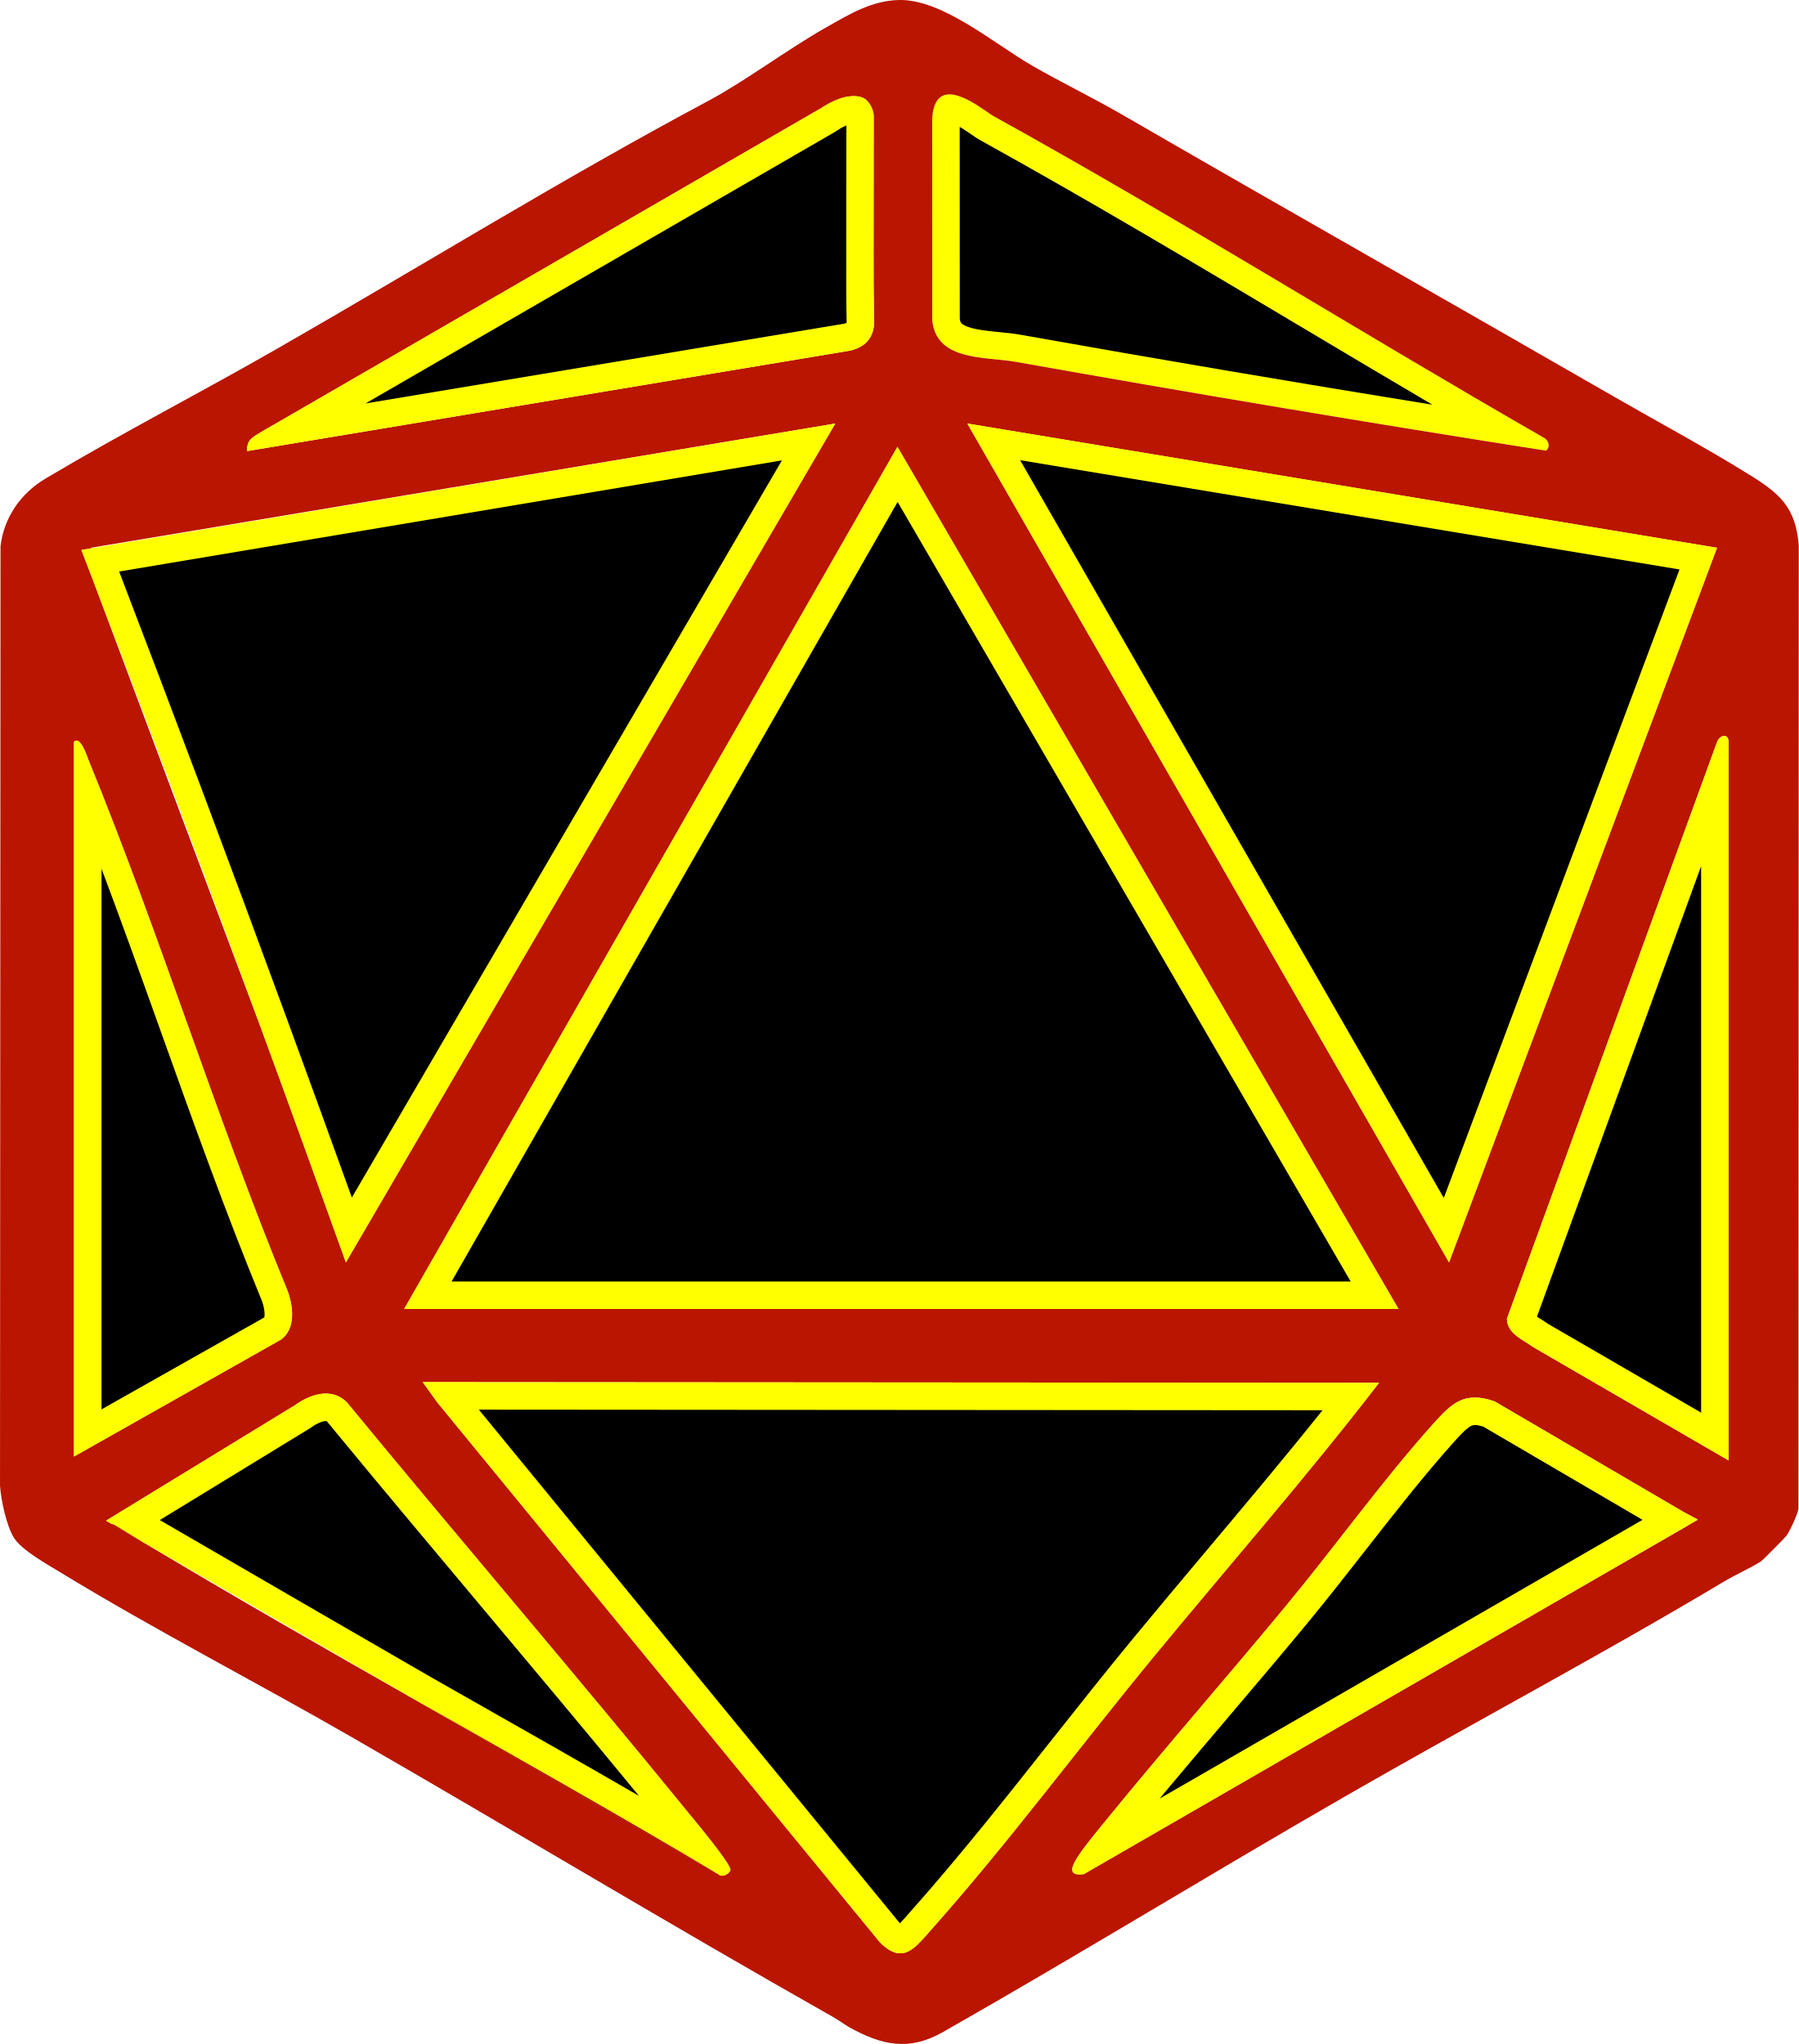
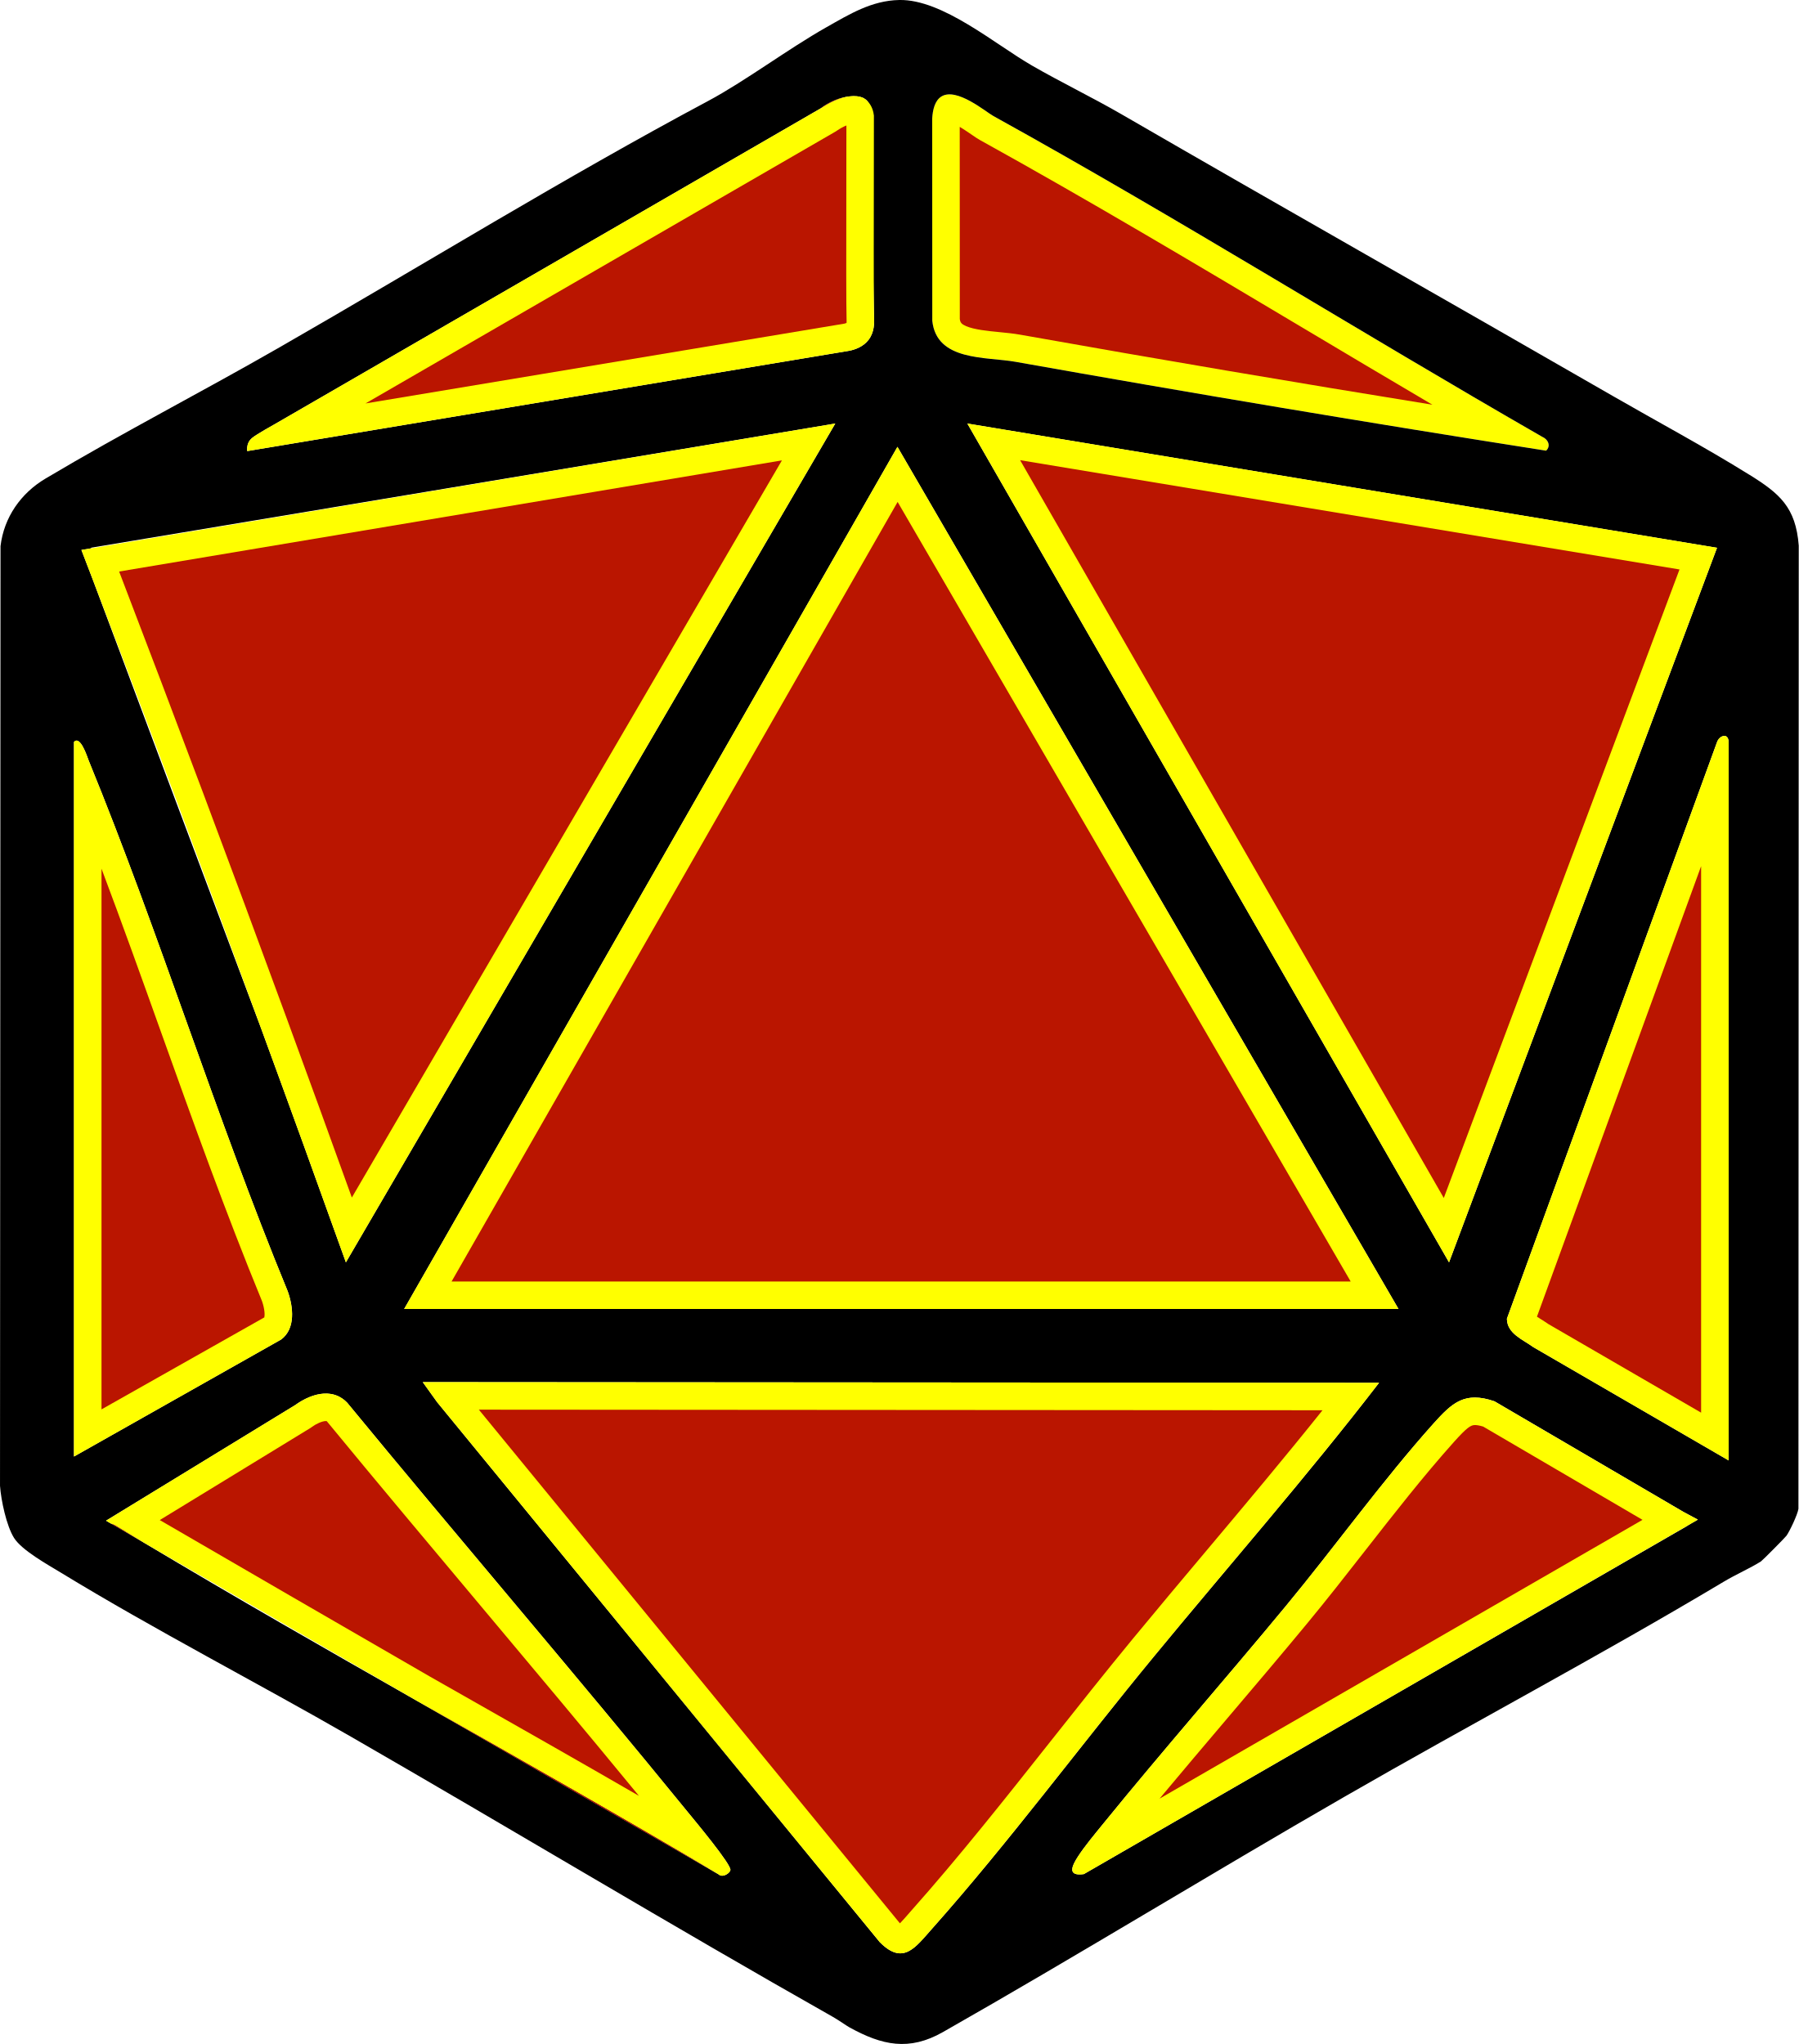
<svg xmlns="http://www.w3.org/2000/svg" id="_Слой_2" data-name="Слой 2" viewBox="0 0 1417.32 1610.84">
  <defs>
    <style>
      .cls-1 {
        fill: #ba1500;
      }

      .cls-2 {
        fill: #ff0;
      }
    </style>
  </defs>
  <g id="_Слой_1-2" data-name="Слой 1">
    <path d="M83.54,1198.43s.03.03.06.03c0-.03.03-.09.09-.12-.06.03-.09.06-.15.09ZM91.06,1202.31c-1.13-.67-2.36-1.25-3.67-1.65,8.78,5.11,17.56,10.22,26.35,15.3-7.56-4.53-15.12-9.09-22.67-13.65ZM328.3,1340.28c79.22,45.75,158.53,91.37,237.88,136.84-78.64-46.66-158.32-91.64-237.88-136.84ZM646.9,85.29c6.55-4.5,12.97-7.34,18.67-8.69-8.54,1.77-15.02,5.66-18.67,8.69Z" />
    <g>
-       <path d="M1184.14,338.82c-125.08-19.84-253.43-41.46-382.1-64.36-4.93-.88-10.21-1.4-15.81-1.95-27.24-2.67-39.05-6.12-40.79-20.37-.02-26.79-.02-53.59-.03-80.38,0-26.02-.01-52.04-.03-78.06.43-6.53,1.98-8.29,2.14-8.45,0,0,0,0,0,0,.04,0,.25-.04.66-.04,6.28,0,18.29,8.31,23.41,11.86,2.38,1.65,4.27,2.95,5.85,3.83,85.2,47.15,170.6,98.04,253.18,147.26,50.25,29.95,101.97,60.77,153.51,90.67Z" />
+       <path class="cls-1" d="M1184.14,338.82c-125.08-19.84-253.43-41.46-382.1-64.36-4.93-.88-10.21-1.4-15.81-1.95-27.24-2.67-39.05-6.12-40.79-20.37-.02-26.79-.02-53.59-.03-80.38,0-26.02-.01-52.04-.03-78.06.43-6.53,1.98-8.29,2.14-8.45,0,0,0,0,0,0,.04,0,.25-.04.66-.04,6.28,0,18.29,8.31,23.41,11.86,2.38,1.65,4.27,2.95,5.85,3.83,85.2,47.15,170.6,98.04,253.18,147.26,50.25,29.95,101.97,60.77,153.51,90.67Z" />
      <path class="cls-2" d="M756.22,99.97c2.59,1.55,5.66,3.56,9.2,6.01,2.63,1.82,4.71,3.26,6.78,4.4,85.04,47.06,170.36,97.91,252.87,147.08,34.03,20.28,68.74,40.97,103.61,61.49-106.83-17.27-215.68-35.76-324.74-55.17-5.35-.95-11.1-1.52-16.65-2.06-9.2-.9-19.63-1.92-26.06-4.71-3.62-1.57-4.54-2.76-4.95-5.56-.02-26.95-.02-53.9-.03-80.85,0-23.54-.01-47.09-.03-70.64M748.18,74.36c-2.29,0-4.43.49-6.3,1.62-5.32,3.24-6.95,10.65-7.34,17.38.03,53.15.03,106.27.06,159.39,3.33,32.1,42.35,28.24,65.54,32.37,139.1,24.75,278.51,48.16,418.11,70.04.61-.55,1.74-1.77,1.99-3.58.4-2.78-1.56-5.81-4.9-7.28-144.4-82.92-286.71-172.15-432.64-252.9-5.04-2.79-22.11-17.05-34.52-17.04h0Z" />
    </g>
-     <path class="cls-1" d="M1378.37,374.11c-35.19-21.91-72.98-42.1-107.1-61.78-130.29-75.09-261.13-149.08-387.6-222.3-23.01-13.31-47.49-25.09-70.47-38.34C783.95,34.86,742.7-.66,708.59,0c-21.79.43-39.14,11.14-57.53,21.54-29.99,16.95-64.2,42.62-93.05,58.02-113.58,60.62-225.33,129.65-337.81,194.21-61.11,35.1-122.64,66.68-184.36,103.39-19.34,11.51-32.71,30.42-35.43,53.24l-.4,740.56c.83,11.44,5.05,31.43,11.02,41,6.15,9.85,26.77,21.21,36.9,27.39,73.53,44.89,154.56,86.63,228.73,129.37,126.99,73.16,252.99,149.11,379.34,220.59,5.29,3,10.62,6.92,13.43,8.48,25.58,14.08,46.82,18.85,73.53,3.67,105.14-59.79,210.8-124.66,316.46-185.49,99.42-57.25,200.82-110.89,298.77-169.43,9.7-5.81,21.3-10.86,29.38-16.03,1.19-.76,19.06-18.79,20.07-20.2,2.66-3.7,8.81-16.8,9.45-21.24l.25-759.04c-2.33-30.39-15.15-41.13-38.95-55.94ZM1352.94,431.7l-211.16,563.15-379.55-661.06,590.72,97.92ZM741.88,75.99c11.99-7.28,34.85,12.12,40.82,15.42,145.93,80.75,288.24,169.98,432.64,252.9,3.34,1.47,5.29,4.5,4.9,7.28-.25,1.81-1.38,3.03-1.99,3.58-139.59-21.88-279-45.29-418.11-70.04-23.19-4.13-62.21-.28-65.54-32.37-.03-53.12-.03-106.24-.06-159.39.4-6.73,2.02-14.14,7.34-17.38ZM1101.97,1031.6H318.45l388.7-679.45,394.82,679.45ZM195.83,348.72c.7-1.47,1.65-2.57,2.85-3.58,1.16-.98,2.54-1.87,4.22-2.91,3.76-2.33,8.11-4.93,13.07-7.65,143.63-83.08,287.3-166.18,430.93-249.29,3.64-3.03,10.13-6.92,18.67-8.69.49-.12,1.01-.21,1.53-.31.4-.09.8-.15,1.19-.18.25-.06.52-.09.76-.12h.09c4.5-.58,8.35-.12,11.2,1.26,1.22.61,2.26,1.38,3.06,2.33.98,1.13,3.21,4.31,2.14,11.54,1.8,84.03,2.78,145.35,3.21,160.52.06,2.75.31,10.01-4.28,16.1-4.19,5.54-10.56,7.68-14.87,8.63-157.62,26.28-315.29,52.54-472.91,78.82-.64.09-1.26.21-1.9.31-.18-1.65-.18-4.19,1.04-6.76ZM71.79,432.13c.06-.18.12-.34.18-.52l586.19-97.83-385.61,661.06c-22.06-61.6-44.37-123.19-66.98-184.82-44.34-118.14-88.77-236.23-132.92-354.43-2.72-7.07-5.78-15.12-8.51-22.18,2.54-.43,5.11-.86,7.65-1.28ZM58.29,584.73c5.05-5.6,10.56,12.12,11.54,14.5,56.3,137.67,100.27,280.84,156.91,418.47,4.38,12.27,6.3,29.34-5.17,37.91l-163.28,92.26v-563.15ZM566.18,1477.12c-79.34-45.47-158.66-91.09-237.88-136.84-71.88-40.82-143.69-81.82-214.56-124.32-8.78-5.08-17.56-10.19-26.35-15.3-1.25-.73-2.54-1.47-3.79-2.2-.03,0-.03-.03-.06-.03.06-.03.09-.06.15-.09,24.45-14.93,48.9-29.9,73.35-44.83,25.27-15.45,50.55-30.91,75.82-46.36,1.35-1.01,18.51-13.8,33.6-6.85,2.08.98,4.65,2.54,7.16,5.2,88.77,107.95,179.98,214.1,268.23,322.45,5.45,6.7,34.55,41.49,33.69,45.84-.49,2.48-6.12,6.33-9.36,3.34ZM734.66,1519.72c-13.56,15.27-23.04,29.38-41.43,10.86l-348.77-425.54c-3.8-5.26-7.59-10.56-11.35-15.82,251.16.15,502.35.34,753.54.52-56.73,73.71-118.3,143.94-177.48,215.79-57.71,70.01-114.62,146.85-174.51,214.19ZM1329.63,1202.34l-.09.18-475.48,274.41c-13.13,1.84-9.7-6.06-4.65-13.86,5.38-8.29,13.59-18.08,19.98-25.95,47-57.8,96.3-114.01,143.79-171.42,38.62-46.66,76.31-99.14,116.34-143.82,14.6-16.28,24.6-25.67,48.1-17.53,30.54,17.87,61.05,35.74,91.58,53.61,19.03,11.14,38.1,22.31,57.13,33.44.58.31,1.13.61,1.71.92l.18.09c1.84.98,3.64,1.93,5.45,2.94,1.41.73,2.82,1.47,4.19,2.23-2.75,1.59-5.48,3.18-8.23,4.74ZM1362.09,1150.94l-153.97-89.32c-8.26-6.06-20.56-10.53-20.75-22.34l165.6-454.52c1.47-3.98,5.08-5.48,7.04-4.53,1.35.64,2.08,2.51,2.08,4.5v566.21Z" />
+     <path d="M1378.37,374.11c-35.19-21.91-72.98-42.1-107.1-61.78-130.29-75.09-261.13-149.08-387.6-222.3-23.01-13.31-47.49-25.09-70.47-38.34C783.95,34.86,742.7-.66,708.59,0c-21.79.43-39.14,11.14-57.53,21.54-29.99,16.95-64.2,42.62-93.05,58.02-113.58,60.62-225.33,129.65-337.81,194.21-61.11,35.1-122.64,66.68-184.36,103.39-19.34,11.51-32.71,30.42-35.43,53.24l-.4,740.56c.83,11.44,5.05,31.43,11.02,41,6.15,9.85,26.77,21.21,36.9,27.39,73.53,44.89,154.56,86.63,228.73,129.37,126.99,73.16,252.99,149.11,379.34,220.59,5.29,3,10.62,6.92,13.43,8.48,25.58,14.08,46.82,18.85,73.53,3.67,105.14-59.79,210.8-124.66,316.46-185.49,99.42-57.25,200.82-110.89,298.77-169.43,9.7-5.81,21.3-10.86,29.38-16.03,1.19-.76,19.06-18.79,20.07-20.2,2.66-3.7,8.81-16.8,9.45-21.24l.25-759.04c-2.33-30.39-15.15-41.13-38.95-55.94ZM1352.94,431.7l-211.16,563.15-379.55-661.06,590.72,97.92ZM741.88,75.99c11.99-7.28,34.85,12.12,40.82,15.42,145.93,80.75,288.24,169.98,432.64,252.9,3.34,1.47,5.29,4.5,4.9,7.28-.25,1.81-1.38,3.03-1.99,3.58-139.59-21.88-279-45.29-418.11-70.04-23.19-4.13-62.21-.28-65.54-32.37-.03-53.12-.03-106.24-.06-159.39.4-6.73,2.02-14.14,7.34-17.38ZM1101.97,1031.6H318.45l388.7-679.45,394.82,679.45ZM195.83,348.72c.7-1.47,1.65-2.57,2.85-3.58,1.16-.98,2.54-1.87,4.22-2.91,3.76-2.33,8.11-4.93,13.07-7.65,143.63-83.08,287.3-166.18,430.93-249.29,3.64-3.03,10.13-6.92,18.67-8.69.49-.12,1.01-.21,1.53-.31.4-.09.8-.15,1.19-.18.25-.06.52-.09.76-.12h.09c4.5-.58,8.35-.12,11.2,1.26,1.22.61,2.26,1.38,3.06,2.33.98,1.13,3.21,4.31,2.14,11.54,1.8,84.03,2.78,145.35,3.21,160.52.06,2.75.31,10.01-4.28,16.1-4.19,5.54-10.56,7.68-14.87,8.63-157.62,26.28-315.29,52.54-472.91,78.82-.64.09-1.26.21-1.9.31-.18-1.65-.18-4.19,1.04-6.76ZM71.79,432.13c.06-.18.12-.34.18-.52l586.19-97.83-385.61,661.06c-22.06-61.6-44.37-123.19-66.98-184.82-44.34-118.14-88.77-236.23-132.92-354.43-2.72-7.07-5.78-15.12-8.51-22.18,2.54-.43,5.11-.86,7.65-1.28ZM58.29,584.73c5.05-5.6,10.56,12.12,11.54,14.5,56.3,137.67,100.27,280.84,156.91,418.47,4.38,12.27,6.3,29.34-5.17,37.91l-163.28,92.26v-563.15ZM566.18,1477.12c-79.34-45.47-158.66-91.09-237.88-136.84-71.88-40.82-143.69-81.82-214.56-124.32-8.78-5.08-17.56-10.19-26.35-15.3-1.25-.73-2.54-1.47-3.79-2.2-.03,0-.03-.03-.06-.03.06-.03.09-.06.15-.09,24.45-14.93,48.9-29.9,73.35-44.83,25.27-15.45,50.55-30.91,75.82-46.36,1.35-1.01,18.51-13.8,33.6-6.85,2.08.98,4.65,2.54,7.16,5.2,88.77,107.95,179.98,214.1,268.23,322.45,5.45,6.7,34.55,41.49,33.69,45.84-.49,2.48-6.12,6.33-9.36,3.34ZM734.66,1519.72c-13.56,15.27-23.04,29.38-41.43,10.86l-348.77-425.54c-3.8-5.26-7.59-10.56-11.35-15.82,251.16.15,502.35.34,753.54.52-56.73,73.71-118.3,143.94-177.48,215.79-57.71,70.01-114.62,146.85-174.51,214.19ZM1329.63,1202.34l-.09.18-475.48,274.41c-13.13,1.84-9.7-6.06-4.65-13.86,5.38-8.29,13.59-18.08,19.98-25.95,47-57.8,96.3-114.01,143.79-171.42,38.62-46.66,76.31-99.14,116.34-143.82,14.6-16.28,24.6-25.67,48.1-17.53,30.54,17.87,61.05,35.74,91.58,53.61,19.03,11.14,38.1,22.31,57.13,33.44.58.31,1.13.61,1.71.92l.18.09c1.84.98,3.64,1.93,5.45,2.94,1.41.73,2.82,1.47,4.19,2.23-2.75,1.59-5.48,3.18-8.23,4.74ZM1362.09,1150.94l-153.97-89.32c-8.26-6.06-20.56-10.53-20.75-22.34l165.6-454.52c1.47-3.98,5.08-5.48,7.04-4.53,1.35.64,2.08,2.51,2.08,4.5v566.21Z" />
    <g>
-       <path d="M709.37,1528.54c-.66,0-3.17-.39-8.11-5.26l-346.86-423.21c236.67.15,473.38.32,710.08.49-34.19,43.55-70.27,86.47-105.3,128.14-19.21,22.86-39.08,46.49-58.39,69.93-21.51,26.1-43.29,53.61-64.34,80.22-35.63,45.02-72.48,91.58-109.9,133.67-1.05,1.18-2.07,2.35-3.08,3.5-4.87,5.58-10.93,12.53-14.1,12.53Z" />
+       <path class="cls-1" d="M709.37,1528.54c-.66,0-3.17-.39-8.11-5.26l-346.86-423.21c236.67.15,473.38.32,710.08.49-34.19,43.55-70.27,86.47-105.3,128.14-19.21,22.86-39.08,46.49-58.39,69.93-21.51,26.1-43.29,53.61-64.34,80.22-35.63,45.02-72.48,91.58-109.9,133.67-1.05,1.18-2.07,2.35-3.08,3.5-4.87,5.58-10.93,12.53-14.1,12.53Z" />
      <path class="cls-2" d="M377.32,1110.93c221.77.14,446.28.3,664.76.46-29.9,37.42-60.95,74.35-91.21,110.35-19.23,22.87-39.11,46.52-58.44,69.99-21.58,26.19-43.39,53.74-64.48,80.38-35.54,44.91-72.29,91.34-109.51,133.21-1.07,1.2-2.11,2.39-3.13,3.57-1.82,2.08-4.21,4.82-6.2,6.86l-331.79-404.82M333.1,1089.22c3.76,5.26,7.56,10.56,11.35,15.82l348.77,425.54c6.24,6.28,11.45,8.81,16.15,8.81,9.15,0,16.33-9.58,25.28-19.67,59.88-67.35,116.8-144.18,174.51-214.19,59.18-71.85,120.74-142.07,177.48-215.79-251.19-.18-502.38-.37-753.54-.52h0Z" />
    </g>
    <g>
-       <path d="M230.88,338.48c140.47-81.25,280.98-162.53,421.45-243.81l.36-.21.35-.24c6.46-4.44,11.74-6.3,15.02-7.08l.13-.03c.25-.06.52-.1.79-.15l.28-.05.08-.02.69-.05.38-.1h.12c.81-.12,1.57-.17,2.28-.17,1.33,0,2.13.18,2.52.31.13.1.3.24.48.42,1.26,1.24,1.76,3.17,1.96,4.47-.02,19.94-.04,38.58-.07,55.62-.08,56.03-.13,93.04.21,104.54.06,1.93.18,6.23-2.09,9.24-1.59,2.11-4.39,3.63-8.3,4.53-79.17,13.2-158.35,26.4-237.54,39.59-66.37,11.06-132.74,22.12-199.1,33.18Z" />
+       <path class="cls-1" d="M230.88,338.48c140.47-81.25,280.98-162.53,421.45-243.81l.36-.21.35-.24c6.46-4.44,11.74-6.3,15.02-7.08l.13-.03c.25-.06.52-.1.79-.15l.28-.05.08-.02.69-.05.38-.1h.12c.81-.12,1.57-.17,2.28-.17,1.33,0,2.13.18,2.52.31.13.1.3.24.48.42,1.26,1.24,1.76,3.17,1.96,4.47-.02,19.94-.04,38.58-.07,55.62-.08,56.03-.13,93.04.21,104.54.06,1.93.18,6.23-2.09,9.24-1.59,2.11-4.39,3.63-8.3,4.53-79.17,13.2-158.35,26.4-237.54,39.59-66.37,11.06-132.74,22.12-199.1,33.18Z" />
      <path class="cls-2" d="M666.93,98.89c-.02,17.21-.04,33.4-.06,48.35-.08,56.21-.13,93.34.21,105.01v.1c.02.48.05,1.46-.05,2.17-.34.15-.87.35-1.66.54-78.98,13.17-157.96,26.33-236.96,39.49-46.81,7.8-93.62,15.6-140.42,23.4,127.43-73.71,251.54-145.51,369.76-213.91l.73-.42.69-.47c3.05-2.1,5.69-3.43,7.75-4.27M672.81,75.74c-1.17,0-2.39.08-3.67.25h-.09c-.24.03-.52.06-.77.12-.4.03-.8.09-1.19.18-.52.09-1.04.18-1.53.31-5.69,1.35-12.12,4.19-18.67,8.69-143.63,83.11-287.3,166.21-430.93,249.29-4.96,2.72-9.3,5.32-13.07,7.65-1.68,1.04-3.06,1.93-4.22,2.91-1.19,1.01-2.14,2.11-2.85,3.58-1.22,2.57-1.22,5.11-1.04,6.76.64-.09,1.26-.21,1.9-.31,157.62-26.28,315.29-52.54,472.91-78.82,4.31-.95,10.68-3.09,14.87-8.63,4.63-6.12,4.36-13.52,4.28-16.1-.43-14.9-.21-76.19-.14-160.54-.29-2.57-1.27-7.65-5.22-11.52-1.43-1.4-2.74-2.17-3.06-2.33-2.04-.99-4.59-1.5-7.53-1.5h0Z" />
    </g>
    <path class="cls-1" d="M665.56,76.6c-5.69,1.35-12.12,4.19-18.67,8.69,3.64-3.03,10.13-6.92,18.67-8.69Z" />
    <g>
-       <polygon points="783.02 348.22 1338.16 440.24 1139.71 969.48 783.02 348.22" />
+       <polygon class="cls-1" points="783.02 348.22 1338.16 440.24 1139.71 969.48 783.02 348.22" />
      <path class="cls-2" d="M803.81,362.66l519.57,86.12-185.73,495.32-333.84-581.45M762.23,333.78l379.55,661.06,211.16-563.15-590.72-97.92h0Z" />
    </g>
    <g>
-       <path d="M1214.03,1052.51c-1.96-1.4-3.97-2.66-5.93-3.89-5.64-3.53-8.76-5.72-9.64-8.13l152.78-419.33v510.95l-137.22-79.6Z" />
+       <path class="cls-1" d="M1214.03,1052.51c-1.96-1.4-3.97-2.66-5.93-3.89-5.64-3.53-8.76-5.72-9.64-8.13l152.78-419.33v510.95l-137.22-79.6Z" />
      <path class="cls-2" d="M1340.41,682.59v430.7l-120.5-69.9c-2.09-1.47-4.18-2.78-6.05-3.95-.84-.52-1.85-1.16-2.81-1.78l129.36-355.06M1358.72,579.96c-1.98,0-4.56,1.6-5.74,4.8l-165.6,454.52c.18,11.81,12.48,16.28,20.75,22.34l153.97,89.32v-566.21c0-1.99-.73-3.86-2.08-4.5-.38-.18-.82-.28-1.29-.28h0Z" />
    </g>
    <g>
-       <path d="M867.55,1456.63c2.56-3.24,5.21-6.49,7.72-9.56l2.53-3.1c26.43-32.5,54.08-65.08,80.82-96.59,20.73-24.42,42.16-49.67,62.91-74.76,15.29-18.47,30.66-38.14,45.53-57.17,22.86-29.25,46.49-59.49,70.53-86.32,11.19-12.48,16.58-16.91,24.58-16.91,3.13,0,6.71.67,10.93,2.06,14.91,8.72,142.7,83.53,142.7,83.53-99.96,57.74-199.87,115.42-299.78,173.1-49.49,28.57-98.98,57.14-148.46,85.71Z" />
+       <path class="cls-1" d="M867.55,1456.63c2.56-3.24,5.21-6.49,7.72-9.56l2.53-3.1c26.43-32.5,54.08-65.08,80.82-96.59,20.73-24.42,42.16-49.67,62.91-74.76,15.29-18.47,30.66-38.14,45.53-57.17,22.86-29.25,46.49-59.49,70.53-86.32,11.19-12.48,16.58-16.91,24.58-16.91,3.13,0,6.71.67,10.93,2.06,14.91,8.72,142.7,83.53,142.7,83.53-99.96,57.74-199.87,115.42-299.78,173.1-49.49,28.57-98.98,57.14-148.46,85.71Z" />
      <path class="cls-2" d="M1162.17,1123.06c1.23,0,3.3.22,6.5,1.19,14.6,8.54,29.19,17.09,43.78,25.63,15.26,8.94,30.53,17.87,45.8,26.81,9.75,5.71,19.51,11.42,29.27,17.14,2.24,1.31,4.47,2.62,6.71,3.93-95.17,54.97-191.47,110.56-284.84,164.47-31.9,18.42-63.81,36.84-95.71,55.25,17.72-21.26,35.66-42.4,53.21-63.08,20.75-24.44,42.2-49.72,62.99-74.86,15.38-18.59,30.81-38.32,45.72-57.41,22.75-29.11,46.27-59.2,70.06-85.76,10.27-11.46,13.28-13.31,16.51-13.31h0M1162.16,1101.38c-13.37,0-21.73,8.33-32.66,20.52-40.02,44.67-77.72,97.15-116.34,143.82-47.49,57.4-96.79,113.61-143.79,171.42-6.39,7.86-14.6,17.66-19.98,25.95-4.55,7.03-7.78,14.13,1.21,14.13.99,0,2.13-.09,3.44-.27,158.5-91.52,317.07-183.04,475.57-274.6,2.75-1.56,5.48-3.15,8.23-4.74-1.38-.77-2.79-1.5-4.19-2.23-1.81-1.01-3.61-1.96-5.45-2.94-.06-.03-.12-.06-.18-.09-.58-.31-1.13-.61-1.71-.92-19.03-11.14-38.1-22.31-57.13-33.44-30.54-17.87-61.05-35.74-91.58-53.61-5.91-2.05-10.96-2.98-15.45-2.98h0Z" />
    </g>
    <g>
-       <path d="M549.6,1454.74c-62.97-37.04-127.15-73.47-189.43-108.83l-26.51-15.05c-77.59-44.82-147.75-85.47-214.41-124.24-4.76-2.85-9.52-5.72-14.28-8.58,7.03-4.3,14.07-8.6,21.1-12.9,12.21-7.46,24.41-14.92,36.62-22.38l76.27-46.63.41-.31c3.34-2.51,10.77-6.74,17.4-6.74,1.92,0,3.61.35,5.16,1.06,1.31.62,2.5,1.47,3.59,2.56,40.01,48.65,81.17,97.72,120.98,145.18,48.47,57.78,98.58,117.52,146.96,176.91.57.7,1.4,1.72,2.44,2.98,5.54,6.74,10.05,12.33,13.71,16.96Z" />
+       <path class="cls-1" d="M549.6,1454.74c-62.97-37.04-127.15-73.47-189.43-108.83l-26.51-15.05c-77.59-44.82-147.75-85.47-214.41-124.24-4.76-2.85-9.52-5.72-14.28-8.58,7.03-4.3,14.07-8.6,21.1-12.9,12.21-7.46,24.41-14.92,36.62-22.38l76.27-46.63.41-.31c3.34-2.51,10.77-6.74,17.4-6.74,1.92,0,3.61.35,5.16,1.06,1.31.62,2.5,1.47,3.59,2.56,40.01,48.65,81.17,97.72,120.98,145.18,48.47,57.78,98.58,117.52,146.96,176.91.57.7,1.4,1.72,2.44,2.98,5.54,6.74,10.05,12.33,13.71,16.96Z" />
      <path class="cls-2" d="M256.76,1119.92h0c.28,0,.49.03.58.05.07.04.14.08.22.14,39.91,48.53,80.95,97.44,120.63,144.76,41.27,49.2,83.75,99.83,125.29,150.43-46.23-26.74-92.63-53.08-138.03-78.86-8.8-4.99-17.6-9.99-26.39-14.99-77.2-44.59-146.95-85.01-213.17-123.51,1.92-1.18,3.85-2.35,5.77-3.53,12.22-7.47,24.44-14.94,36.67-22.41l34.25-20.94,41.57-25.42.87-.54.82-.61c2.94-2.2,7.94-4.58,10.9-4.58M256.76,1098.24c-11.95,0-22.84,8.12-23.9,8.91-25.27,15.45-50.55,30.91-75.82,46.36-24.45,14.93-48.9,29.9-73.35,44.83-.06.03-.09.09-.09.12,1.25.73,2.54,1.47,3.79,2.2,1.32.4,2.54.98,3.67,1.65,7.56,4.56,15.12,9.12,22.67,13.65,71.45,41.55,142.99,82.99,214.56,124.32,79.56,45.19,159.24,90.18,237.88,136.84.84.78,1.84,1.09,2.87,1.09,2.95,0,6.13-2.59,6.49-4.43.86-4.35-28.24-39.14-33.69-45.84-88.25-108.35-179.46-214.5-268.23-322.45-2.51-2.66-5.08-4.22-7.16-5.2-3.19-1.47-6.48-2.06-9.69-2.06h0Z" />
    </g>
    <path class="cls-1" d="M83.69,1198.33c-.06.03-.09.09-.09.12-.03,0-.03-.03-.06-.03.06-.03.09-.06.15-.09Z" />
    <path class="cls-1" d="M113.74,1215.96c-8.78-5.08-17.56-10.19-26.35-15.3,1.32.4,2.54.98,3.67,1.65,7.56,4.56,15.12,9.12,22.67,13.65Z" />
    <path class="cls-1" d="M566.18,1477.12c-79.34-45.47-158.66-91.09-237.88-136.84,79.56,45.2,159.24,90.18,237.88,136.84Z" />
    <g>
-       <path d="M69.13,626.51c24.08,60.56,46.33,122.75,67.92,183.11,25,69.89,50.85,142.17,79.56,211.97,3.05,8.69,4.51,20.22-1.1,25.01l-146.38,82.71v-502.79Z" />
+       <path class="cls-1" d="M69.13,626.51c24.08,60.56,46.33,122.75,67.92,183.11,25,69.89,50.85,142.17,79.56,211.97,3.05,8.69,4.51,20.22-1.1,25.01l-146.38,82.71v-502.79Z" />
      <path class="cls-2" d="M79.98,684.59c16.21,42.97,31.7,86.27,46.86,128.67,25.01,69.92,50.87,142.23,79.63,212.17,2.2,6.37,2.22,10.96,1.82,12.78l-128.31,72.5v-426.13M60.35,583.64c-.69,0-1.38.33-2.06,1.09v563.15l163.28-92.26c11.47-8.57,9.55-25.64,5.17-37.91-56.64-137.64-100.61-280.81-156.91-418.47-.85-2.06-5.08-15.59-9.48-15.59h0Z" />
    </g>
    <g>
-       <path d="M274.9,969.3c-20.04-55.8-39.9-110.53-59.16-163-43.77-119.36-88.51-238.66-132.98-354.58-1.21-3.14-2.48-6.46-3.76-9.8,96.18-16.13,192.35-32.26,288.53-48.39,89.87-15.08,179.73-30.15,269.6-45.22l-362.24,620.99Z" />
+       <path class="cls-1" d="M274.9,969.3c-20.04-55.8-39.9-110.53-59.16-163-43.77-119.36-88.51-238.66-132.98-354.58-1.21-3.14-2.48-6.46-3.76-9.8,96.18-16.13,192.35-32.26,288.53-48.39,89.87-15.08,179.73-30.15,269.6-45.22l-362.24,620.99Z" />
      <path class="cls-2" d="M616.12,362.82l-338.88,580.94c-17.37-48.23-34.57-95.56-51.32-141.2-43.44-118.46-87.85-236.92-132.05-352.15,91.57-15.35,183.12-30.71,274.68-46.07,82.52-13.84,165.04-27.68,247.56-41.52M658.16,333.78c-195.47,32.77-390.9,65.57-586.37,98.35-2.54.43-5.11.86-7.65,1.29,2.72,7.07,5.78,15.12,8.51,22.18,45.35,118.2,89.62,236.35,132.92,354.43,22.61,61.63,44.92,123.22,66.98,184.82l385.61-661.06h0Z" />
    </g>
    <g>
-       <polygon points="337.14 1020.76 707.22 373.85 1083.13 1020.76 337.14 1020.76" />
+       <polygon class="cls-1" points="337.14 1020.76 707.22 373.85 1083.13 1020.76 337.14 1020.76" />
      <path class="cls-2" d="M707.29,395.56l356.99,614.36H355.83l351.46-614.36M707.15,352.14l-388.7,679.45h783.52l-394.82-679.45h0Z" />
    </g>
  </g>
</svg>
